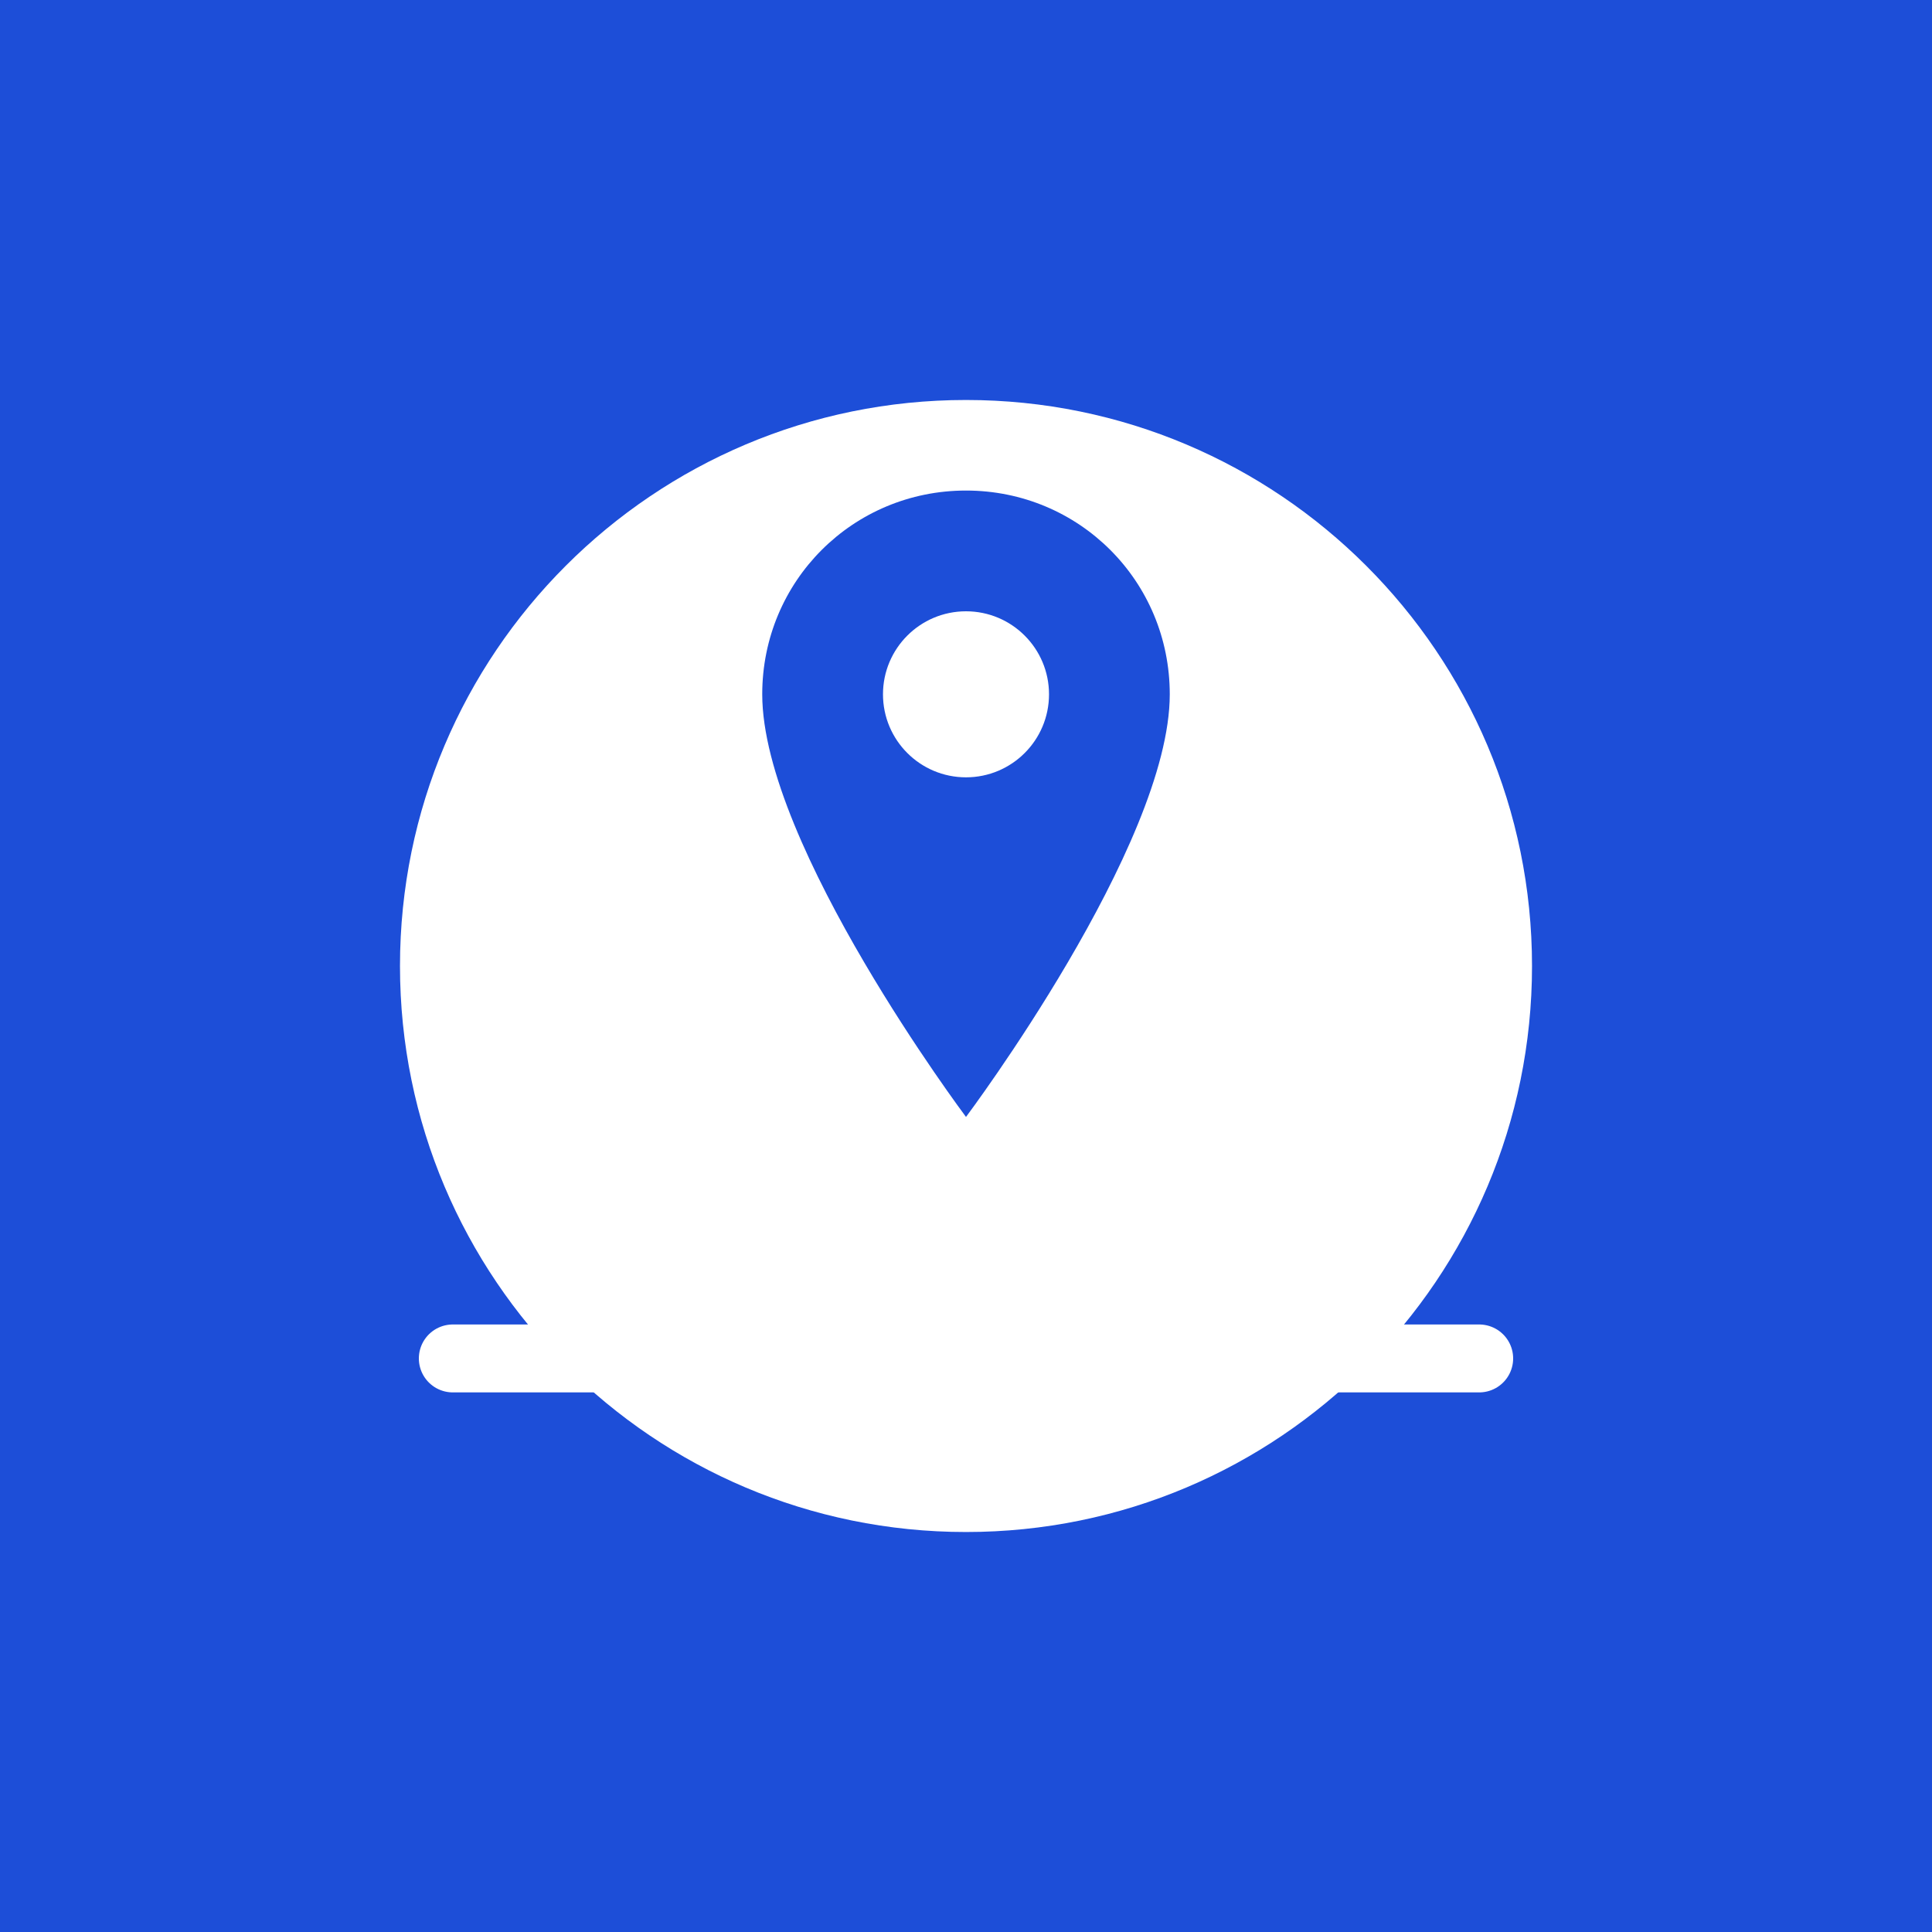
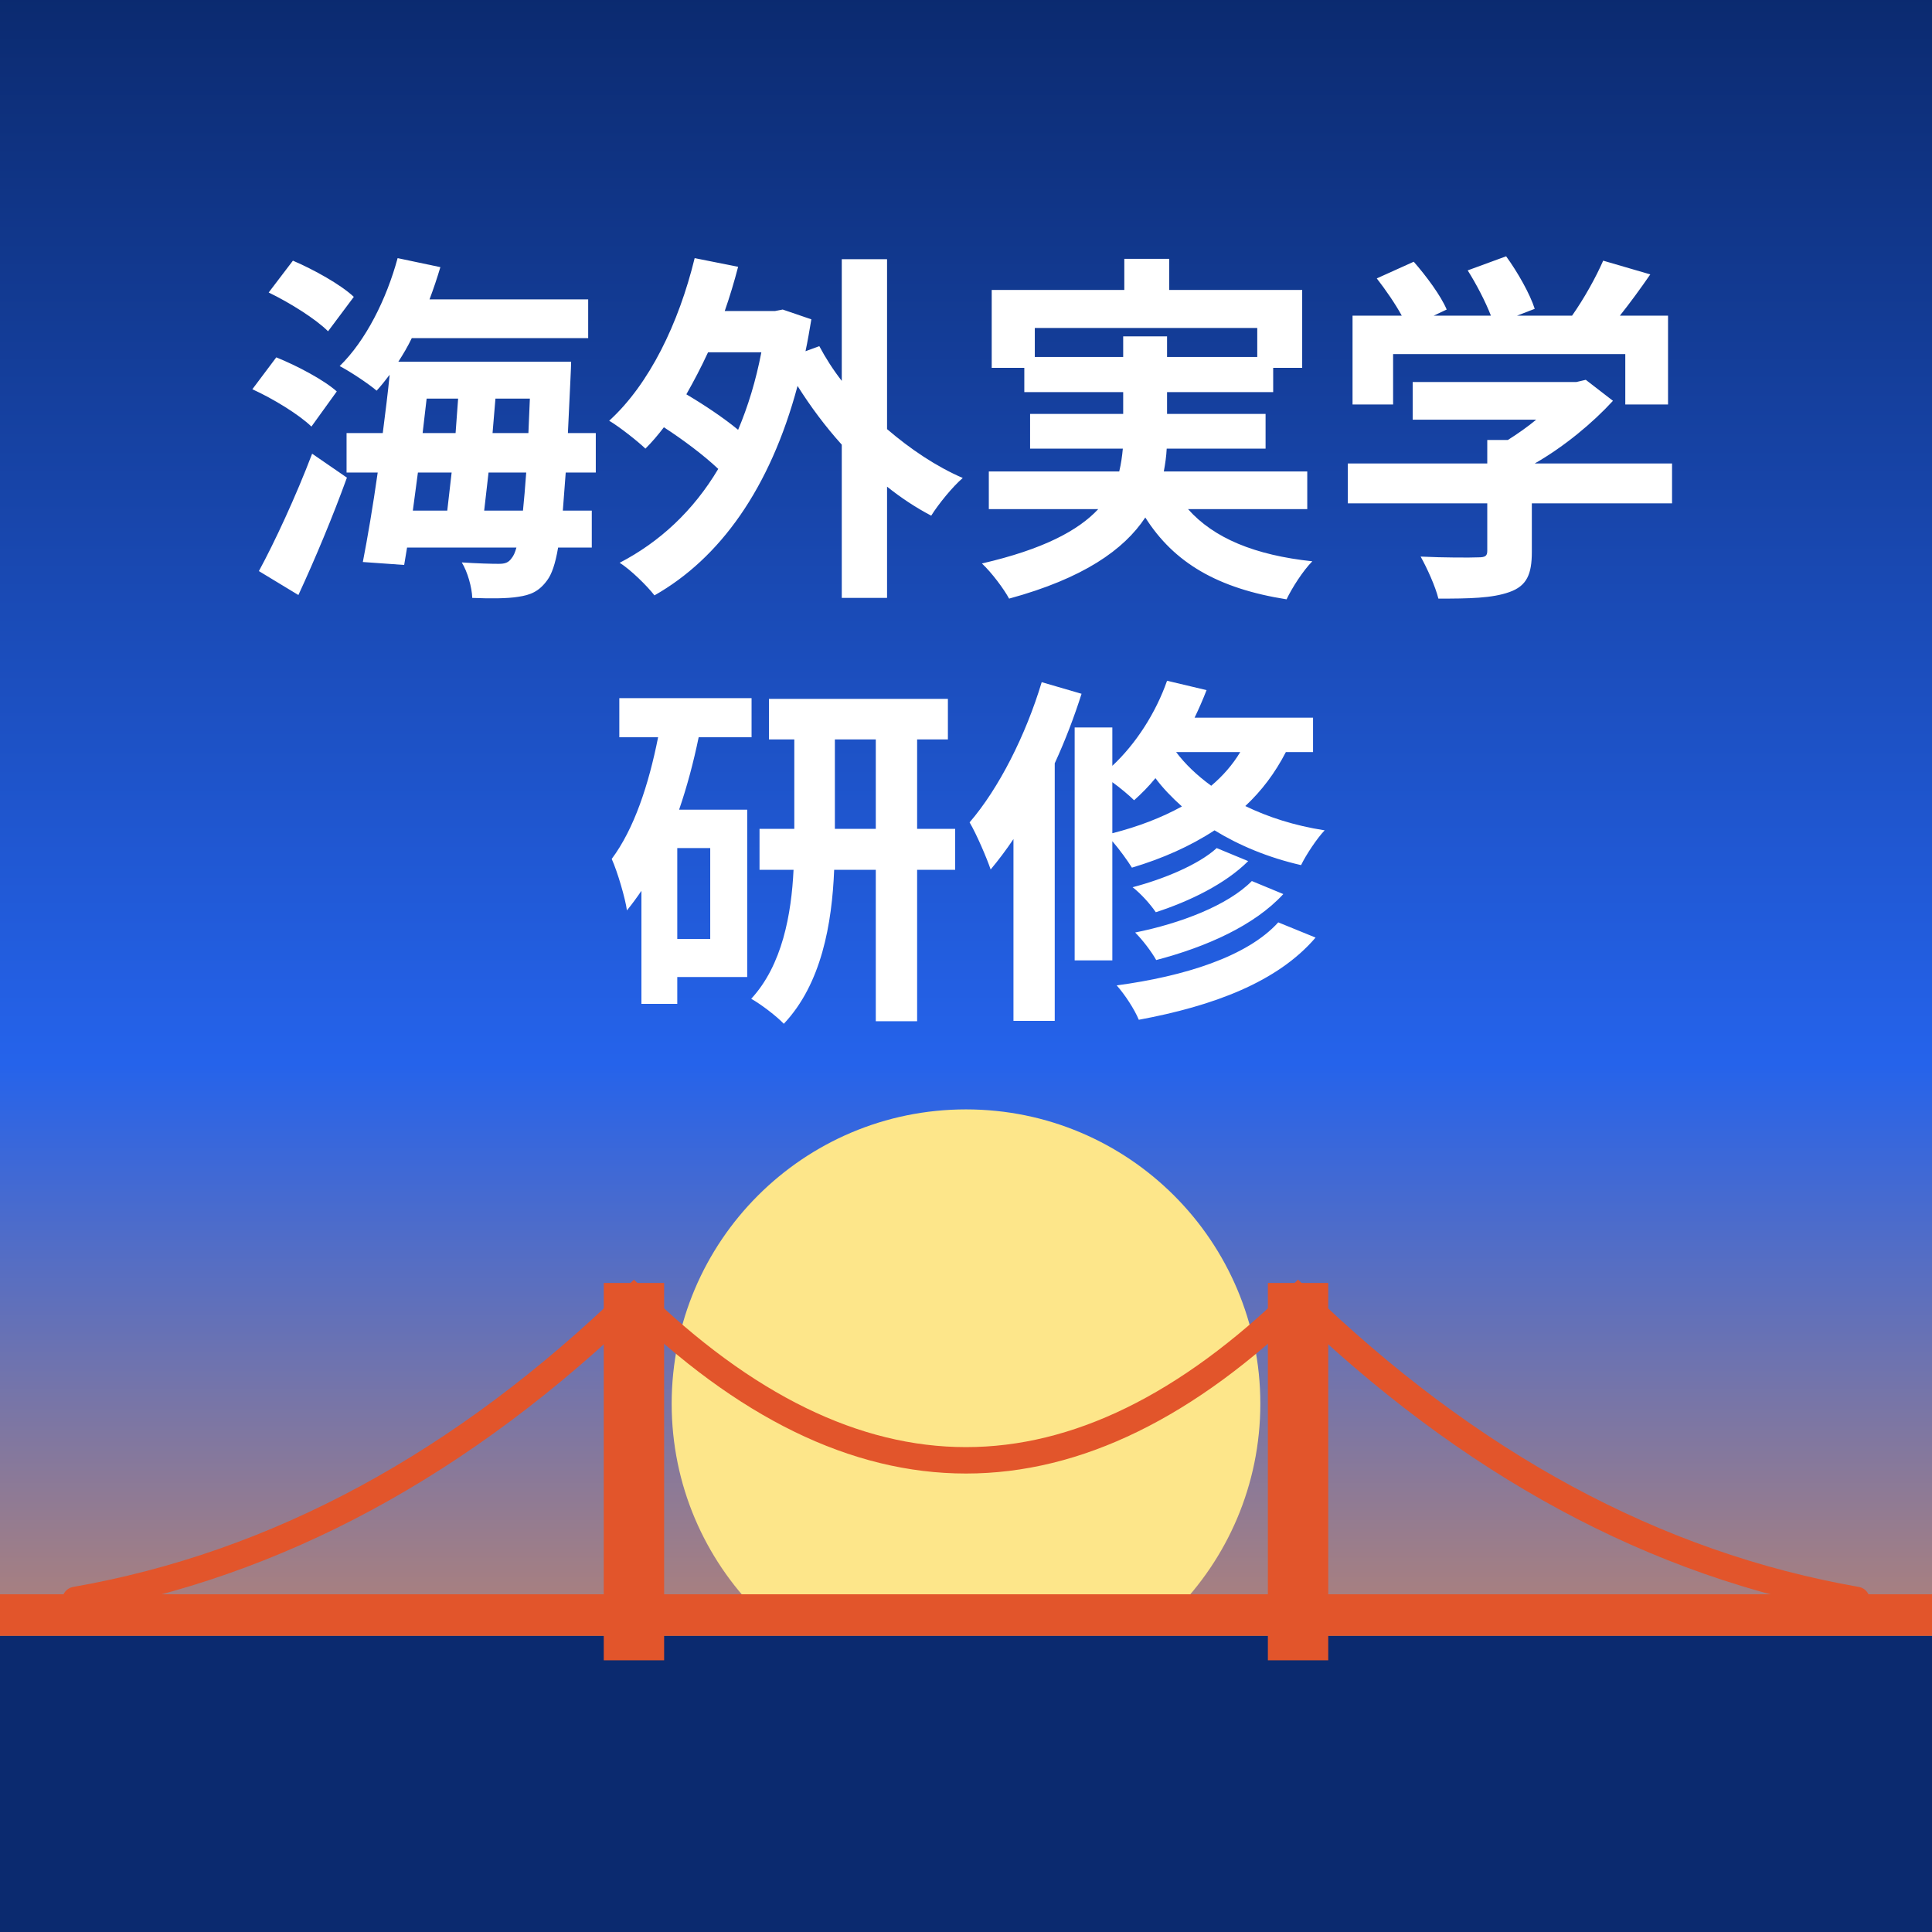
<svg xmlns="http://www.w3.org/2000/svg" viewBox="0 0 512 512">
-   <rect width="512" height="512" fill="#1d4ed8" />
-   <circle cx="256" cy="256" r="150" fill="#fff" />
-   <path d="M256 130c-30 0-54 24-54 54 0 40 54 112 54 112s54-72 54-112c0-30-24-54-54-54zm0 76a22 22 0 1 1 0-44 22 22 0 0 1 0 44z" fill="#1d4ed8" />
-   <path d="M120 360h272" stroke="#fff" stroke-width="18" stroke-linecap="round" />
+   <defs>
+     <linearGradient id="sky" x1="0" y1="0" x2="0" y2="1">
+       <stop offset="0" stop-color="#0b2a6f" />
+       <stop offset=".55" stop-color="#2563eb" />
+       <stop offset="1" stop-color="#fb923c" />
+     </linearGradient>
+   </defs>
+   <rect width="512" height="512" fill="url(#sky)" />
+   <circle cx="256" cy="372" r="78" fill="#fde68a" />
+   <rect y="432" width="512" height="80" fill="#0b2a6f" />
+   <path d="M0 432h512" stroke="#fbbf77" stroke-width="3" opacity=".6" />
+   <g fill="#e2552b">
+     <rect x="160" y="340" width="16" height="100" />
+     <rect x="336" y="340" width="16" height="100" />
+   </g>
+   <path d="M20 424Q100 410 168 344Q256 430 344 344Q412 410 492 424" fill="none" stroke="#e2552b" stroke-width="7" stroke-linecap="round" />
+   <path d="M0 428h512" stroke="#e2552b" stroke-width="11" />
+   <g font-family="'Yu Gothic','Meiryo','Noto Sans JP',sans-serif" font-weight="900" fill="#fff" text-anchor="middle">
+     <text x="256" y="150" font-size="96" textLength="400" lengthAdjust="spacingAndGlyphs">海外実学</text>
+     <text x="256" y="262" font-size="96" textLength="200" lengthAdjust="spacingAndGlyphs">研修</text>
+   </g>
</svg>
